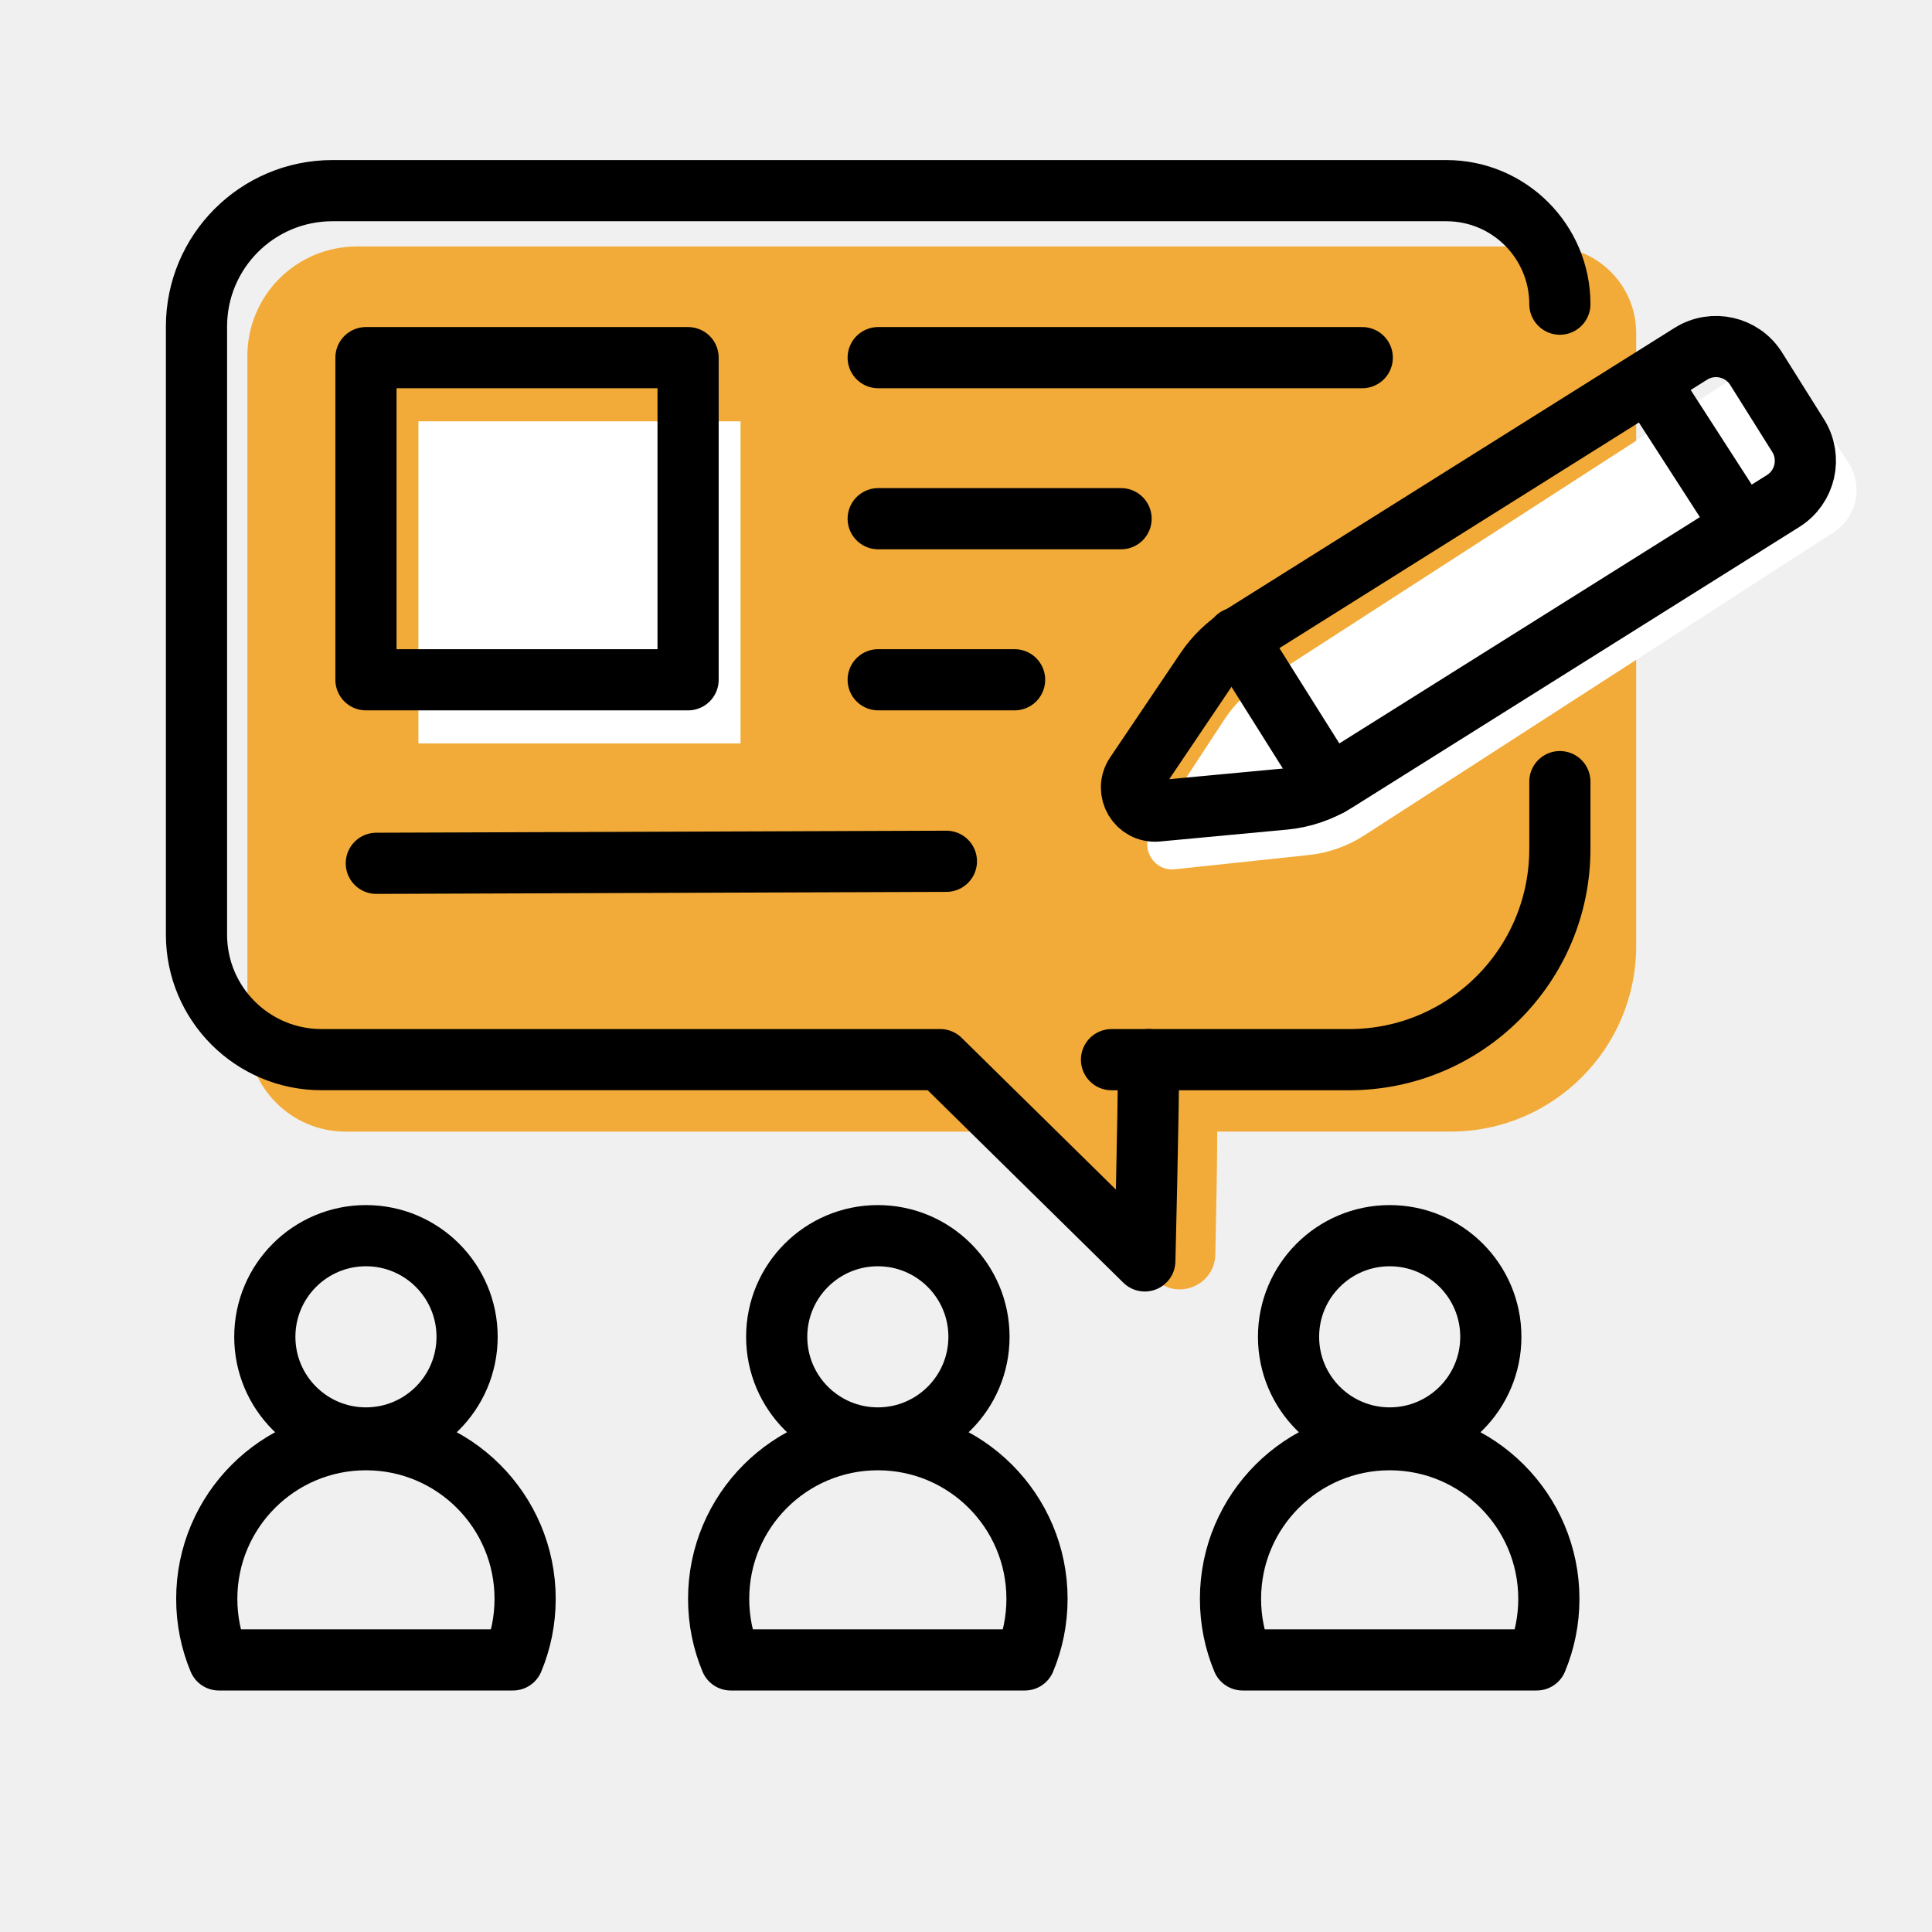
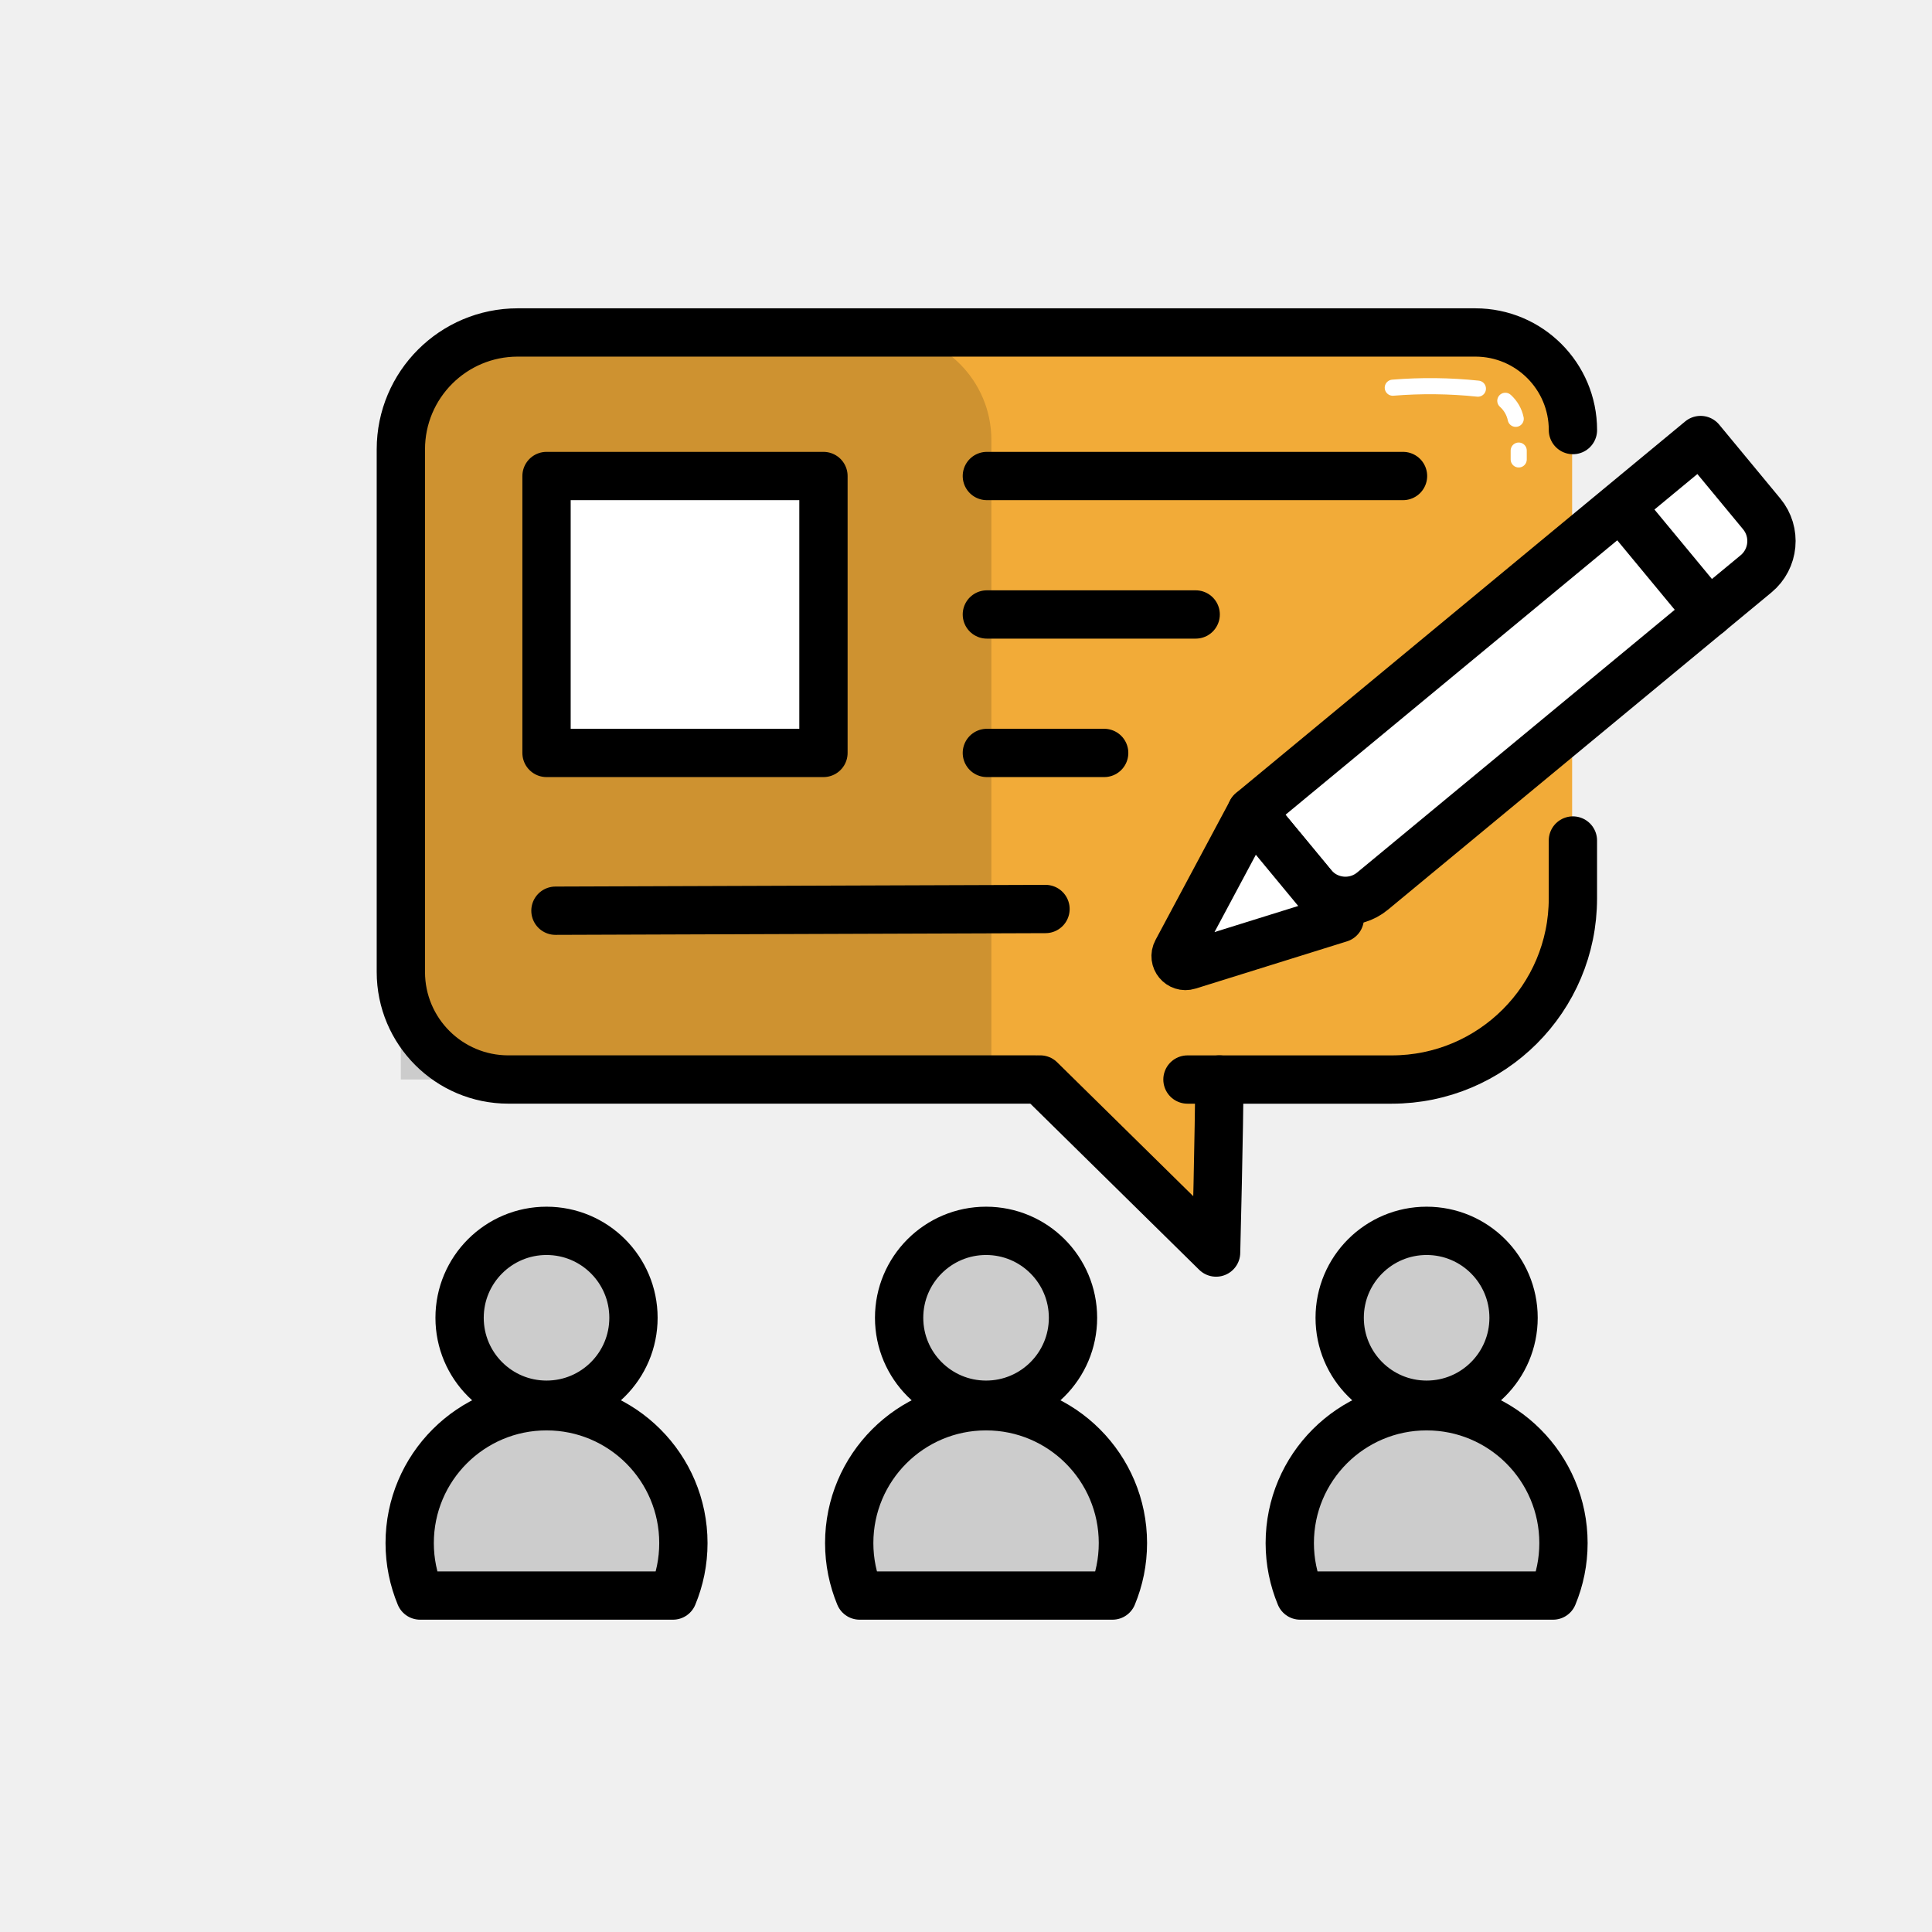
<svg xmlns="http://www.w3.org/2000/svg" viewBox="0 0 600 600">
  <g id="color">
-     <path d="M312.11,351.43l46.57,45.81c6.89,6.78,18.54,2.04,18.75-7.62,.3-13.77,.59-29.66,.59-38.19h72.45c31.84,0,57.66-25.81,57.66-57.66V103.44c0-14.85-12.04-26.89-26.89-26.89H110.81c-18.77,0-33.98,15.21-33.98,33.98v210.37c0,16.86,13.67,30.54,30.54,30.54h202.99" style="fill:#f2ab38;" />
-     <rect x="129.94" y="130.84" width="100.04" height="100.04" style="fill:#fff;" />
+     <path d="M378.42,336.95c0,14.43-1,53.74-1,53.74l-54.62-53.74H157.62c-18.44,0-33.38-14.95-33.38-33.38V141.24c0-20.04,16.25-36.29,36.29-36.29H457.93c16.74,0,30.31,13.57,30.31,30.31v145.42c0,31.08-25.19,56.27-56.27,56.27h-53.54Z" style="fill:#f2ab38;" />
  </g>
  <g id="Ebene_2">
-     <path d="M406.48,265.53l-41.62,4.43c-6.49,.69-10.87-6.48-7.29-11.94l22.65-34.54c3.01-4.59,6.95-8.5,11.56-11.48l146.65-94.68c7.24-4.67,16.9-2.59,21.57,4.65l14.07,21.8c4.67,7.24,2.59,16.9-4.65,21.57l-145.78,94.12c-5.17,3.34-11.05,5.42-17.17,6.07Z" style="fill:#fff;" />
    <g>
-       <circle cx="113.65" cy="415.16" r="31.41" style="fill:none; stroke:#000; stroke-miterlimit:10; stroke-width:19px;" />
-       <path d="M113.65,447.11c-27.3,0-49.44,22.13-49.44,49.44,0,6.72,1.34,13.12,3.77,18.95h91.33c2.43-5.84,3.77-12.24,3.77-18.95,0-27.3-22.13-49.44-49.44-49.44Z" style="fill:none; stroke:#000; stroke-linecap:round; stroke-linejoin:round; stroke-width:19px;" />
-     </g>
-     <g>
-       <circle cx="272.62" cy="415.16" r="31.41" style="fill:none; stroke:#000; stroke-miterlimit:10; stroke-width:19px;" />
-       <path d="M272.62,447.11c-27.3,0-49.44,22.13-49.44,49.44,0,6.72,1.34,13.12,3.77,18.95h91.33c2.43-5.84,3.77-12.24,3.77-18.95,0-27.3-22.13-49.44-49.44-49.44Z" style="fill:none; stroke:#000; stroke-linecap:round; stroke-linejoin:round; stroke-width:19px;" />
-     </g>
-     <g>
-       <circle cx="431.58" cy="415.16" r="31.41" style="fill:none; stroke:#000; stroke-miterlimit:10; stroke-width:19px;" />
-       <path d="M431.58,447.11c-27.3,0-49.44,22.13-49.44,49.44,0,6.72,1.34,13.12,3.77,18.95h91.33c2.43-5.84,3.77-12.24,3.77-18.95,0-27.3-22.13-49.44-49.44-49.44Z" style="fill:none; stroke:#000; stroke-linecap:round; stroke-linejoin:round; stroke-width:19px;" />
-     </g>
-     <path d="M484.43,242.74v20.89c0,36.15-29.31,65.46-65.46,65.46h-73.78" style="fill:none; stroke:#000; stroke-linecap:round; stroke-linejoin:round; stroke-width:19px;" />
-     <path d="M290.28,329.08H99.85c-21.45,0-38.83-17.39-38.83-38.83V101.42c0-23.31,18.9-42.21,42.21-42.21H449.18c19.47,0,35.25,15.78,35.25,35.25" style="fill:none; stroke:#000; stroke-linecap:round; stroke-linejoin:round; stroke-width:19px;" />
-     <rect x="113.65" y="111.07" width="100.04" height="100.04" style="fill:none; stroke:#000; stroke-linecap:round; stroke-linejoin:round; stroke-width:19px;" />
-     <line x1="272.73" y1="111.07" x2="423.06" y2="111.07" style="fill:none; stroke:#000; stroke-linecap:round; stroke-linejoin:round; stroke-width:19px;" />
-     <line x1="272.73" y1="161.09" x2="348.16" y2="161.09" style="fill:none; stroke:#000; stroke-linecap:round; stroke-linejoin:round; stroke-width:19px;" />
-     <line x1="116.87" y1="268.11" x2="293.91" y2="267.48" style="fill:none; stroke:#000; stroke-linecap:round; stroke-linejoin:round; stroke-width:19px;" />
-     <line x1="272.73" y1="211.11" x2="315.09" y2="211.11" style="fill:none; stroke:#000; stroke-linecap:round; stroke-linejoin:round; stroke-width:19px;" />
-     <path d="M291.99,329.08l63.54,62.51s1.16-45.73,1.16-62.51" style="fill:none; stroke:#000; stroke-linecap:round; stroke-linejoin:round; stroke-width:19px;" />
-     <g>
-       <path d="M398.73,248.19l-39.34,3.68c-6.14,.57-10.19-6.25-6.74-11.36l21.8-32.33c2.9-4.3,6.66-7.94,11.05-10.69l139.59-87.61c6.89-4.33,15.99-2.25,20.31,4.65l13.02,20.75c4.33,6.89,2.25,15.99-4.65,20.31l-138.76,87.09c-4.92,3.09-10.5,4.98-16.29,5.52Z" style="fill:none; stroke:#000; stroke-linecap:round; stroke-linejoin:round; stroke-width:19px;" />
-       <line x1="384.11" y1="198.1" x2="412.91" y2="243.9" style="fill:none; stroke:#000; stroke-linecap:round; stroke-linejoin:round; stroke-width:19px;" />
-       <line x1="512.1" y1="118.54" x2="541.07" y2="163.46" style="fill:none; stroke:#000; stroke-linecap:round; stroke-linejoin:round; stroke-width:19px;" />
+       <g>
+         <circle cx="169.73" cy="409.25" r="27" style="fill:none; stroke:#000; stroke-miterlimit:10; stroke-width:15px;" />
+         <path d="M169.73,436.72c-23.47,0-42.5,19.03-42.5,42.5,0,5.77,1.16,11.27,3.24,16.29h78.52c2.09-5.02,3.24-10.52,3.24-16.29,0-23.47-19.03-42.5-42.5-42.5Z" style="fill:none; stroke:#000; stroke-linecap:round; stroke-linejoin:round; stroke-width:15px;" />
+       </g>
+       <path d="M488.48,261.03v17.96c0,31.08-25.19,56.27-56.27,56.27h-63.43" style="fill:none; stroke:#000; stroke-linecap:round; stroke-linejoin:round; stroke-width:15px;" />
+       <path d="M321.58,335.25H157.87c-18.44,0-33.38-14.95-33.38-33.38V139.54c0-20.04,16.25-36.29,36.29-36.29H458.18c16.74,0,30.31,13.57,30.31,30.31" style="fill:none; stroke:#000; stroke-linecap:round; stroke-linejoin:round; stroke-width:15px;" />
+       <path d="M157.85,103.25h116.66c18.42,0,33.37,14.95,33.37,33.37v198.63H124.48V136.63c0-18.42,14.95-33.37,33.37-33.37Z" style="opacity:.15;" />
+       <rect x="169.73" y="147.83" width="86" height="86" style="fill:#fff; stroke:#000; stroke-linecap:round; stroke-linejoin:round; stroke-width:15px;" />
+       <line x1="306.48" y1="147.83" x2="435.72" y2="147.83" style="fill:none; stroke:#000; stroke-linecap:round; stroke-linejoin:round; stroke-width:15px;" />
+       <line x1="306.48" y1="190.83" x2="371.33" y2="190.83" style="fill:none; stroke:#000; stroke-linecap:round; stroke-linejoin:round; stroke-width:15px;" />
+       <line x1="172.5" y1="282.83" x2="324.69" y2="282.3" style="fill:none; stroke:#000; stroke-linecap:round; stroke-linejoin:round; stroke-width:15px;" />
+       <line x1="306.48" y1="233.83" x2="342.91" y2="233.83" style="fill:none; stroke:#000; stroke-linecap:round; stroke-linejoin:round; stroke-width:15px;" />
+       <path d="M323.05,335.25l54.62,53.74s1-39.31,1-53.74" style="fill:none; stroke:#000; stroke-linecap:round; stroke-linejoin:round; stroke-width:15px;" />
+       <g>
+         <path d="M381.61,189.44h181v29.78c0,7.29-5.92,13.22-13.22,13.22h-154.57c-7.29,0-13.22-5.92-13.22-13.22v-29.78h0Z" transform="translate(-26.12 349.31) rotate(-39.6)" style="fill:#fff; stroke:#000; stroke-linecap:round; stroke-linejoin:round; stroke-width:15px;" />
+         <path d="M369.08,299.85l47-14.66-27.41-33.13-23.21,43.41c-1.3,2.42,1,5.2,3.62,4.38Z" style="fill:#fff; stroke:#000; stroke-linecap:round; stroke-linejoin:round; stroke-width:15px;" />
+         <line x1="507.32" y1="162.16" x2="530.68" y2="190.39" style="fill:none; stroke:#000; stroke-linecap:round; stroke-linejoin:round; stroke-width:15px;" />
+       </g>
+       <g>
+         <circle cx="443.05" cy="409.25" r="27" style="fill:none; stroke:#000; stroke-miterlimit:10; stroke-width:15px;" />
+         <path d="M443.05,436.72c-23.47,0-42.5,19.03-42.5,42.5,0,5.77,1.16,11.27,3.24,16.29h78.52c2.09-5.02,3.24-10.52,3.24-16.29,0-23.47-19.03-42.5-42.5-42.5Z" style="fill:none; stroke:#000; stroke-linecap:round; stroke-linejoin:round; stroke-width:15px;" />
+       </g>
+       <g>
+         <circle cx="306.23" cy="409.25" r="27" style="fill:none; stroke:#000; stroke-miterlimit:10; stroke-width:15px;" />
+         <path d="M306.23,436.72c-23.47,0-42.5,19.03-42.5,42.5,0,5.77,1.16,11.27,3.24,16.29h78.52c2.09-5.02,3.24-10.52,3.24-16.29,0-23.47-19.03-42.5-42.5-42.5Z" style="fill:none; stroke:#000; stroke-linecap:round; stroke-linejoin:round; stroke-width:15px;" />
+       </g>
+       <g style="opacity:.15;">
+         <circle cx="169.73" cy="409.25" r="27" />
+         <path d="M169.73,436.72c-23.47,0-42.5,19.03-42.5,42.5,0,5.77,1.16,11.27,3.24,16.29h78.52c2.09-5.02,3.24-10.52,3.24-16.29,0-23.47-19.03-42.5-42.5-42.5Z" />
+       </g>
+       <g style="opacity:.15;">
+         <circle cx="443.05" cy="409.25" r="27" />
+         <path d="M443.05,436.72c-23.47,0-42.5,19.03-42.5,42.5,0,5.77,1.16,11.27,3.24,16.29h78.52c2.09-5.02,3.24-10.52,3.24-16.29,0-23.47-19.03-42.5-42.5-42.5Z" />
+       </g>
+       <g style="opacity:.15;">
+         <circle cx="306.23" cy="409.25" r="27" />
+         <path d="M306.23,436.72c-23.47,0-42.5,19.03-42.5,42.5,0,5.77,1.16,11.27,3.24,16.29h78.52c2.09-5.02,3.24-10.52,3.24-16.29,0-23.47-19.03-42.5-42.5-42.5Z" />
+       </g>
    </g>
  </g>
+   <g id="Ebene_4">
+     <path d="M432.54,120.4c8.8-.72,17.66-.62,26.44,.3" style="fill:none; stroke:#fff; stroke-linecap:round; stroke-linejoin:round; stroke-width:5px;" />
+     <path d="M467.49,124.47c1.64,1.46,2.79,3.45,3.23,5.6" style="fill:none; stroke:#fff; stroke-linecap:round; stroke-linejoin:round; stroke-width:5px;" />
+     <path d="M471.65,142.68v-2.75" style="fill:none; stroke:#fff; stroke-linecap:round; stroke-linejoin:round; stroke-width:5px;" />
+   </g>
</svg>
